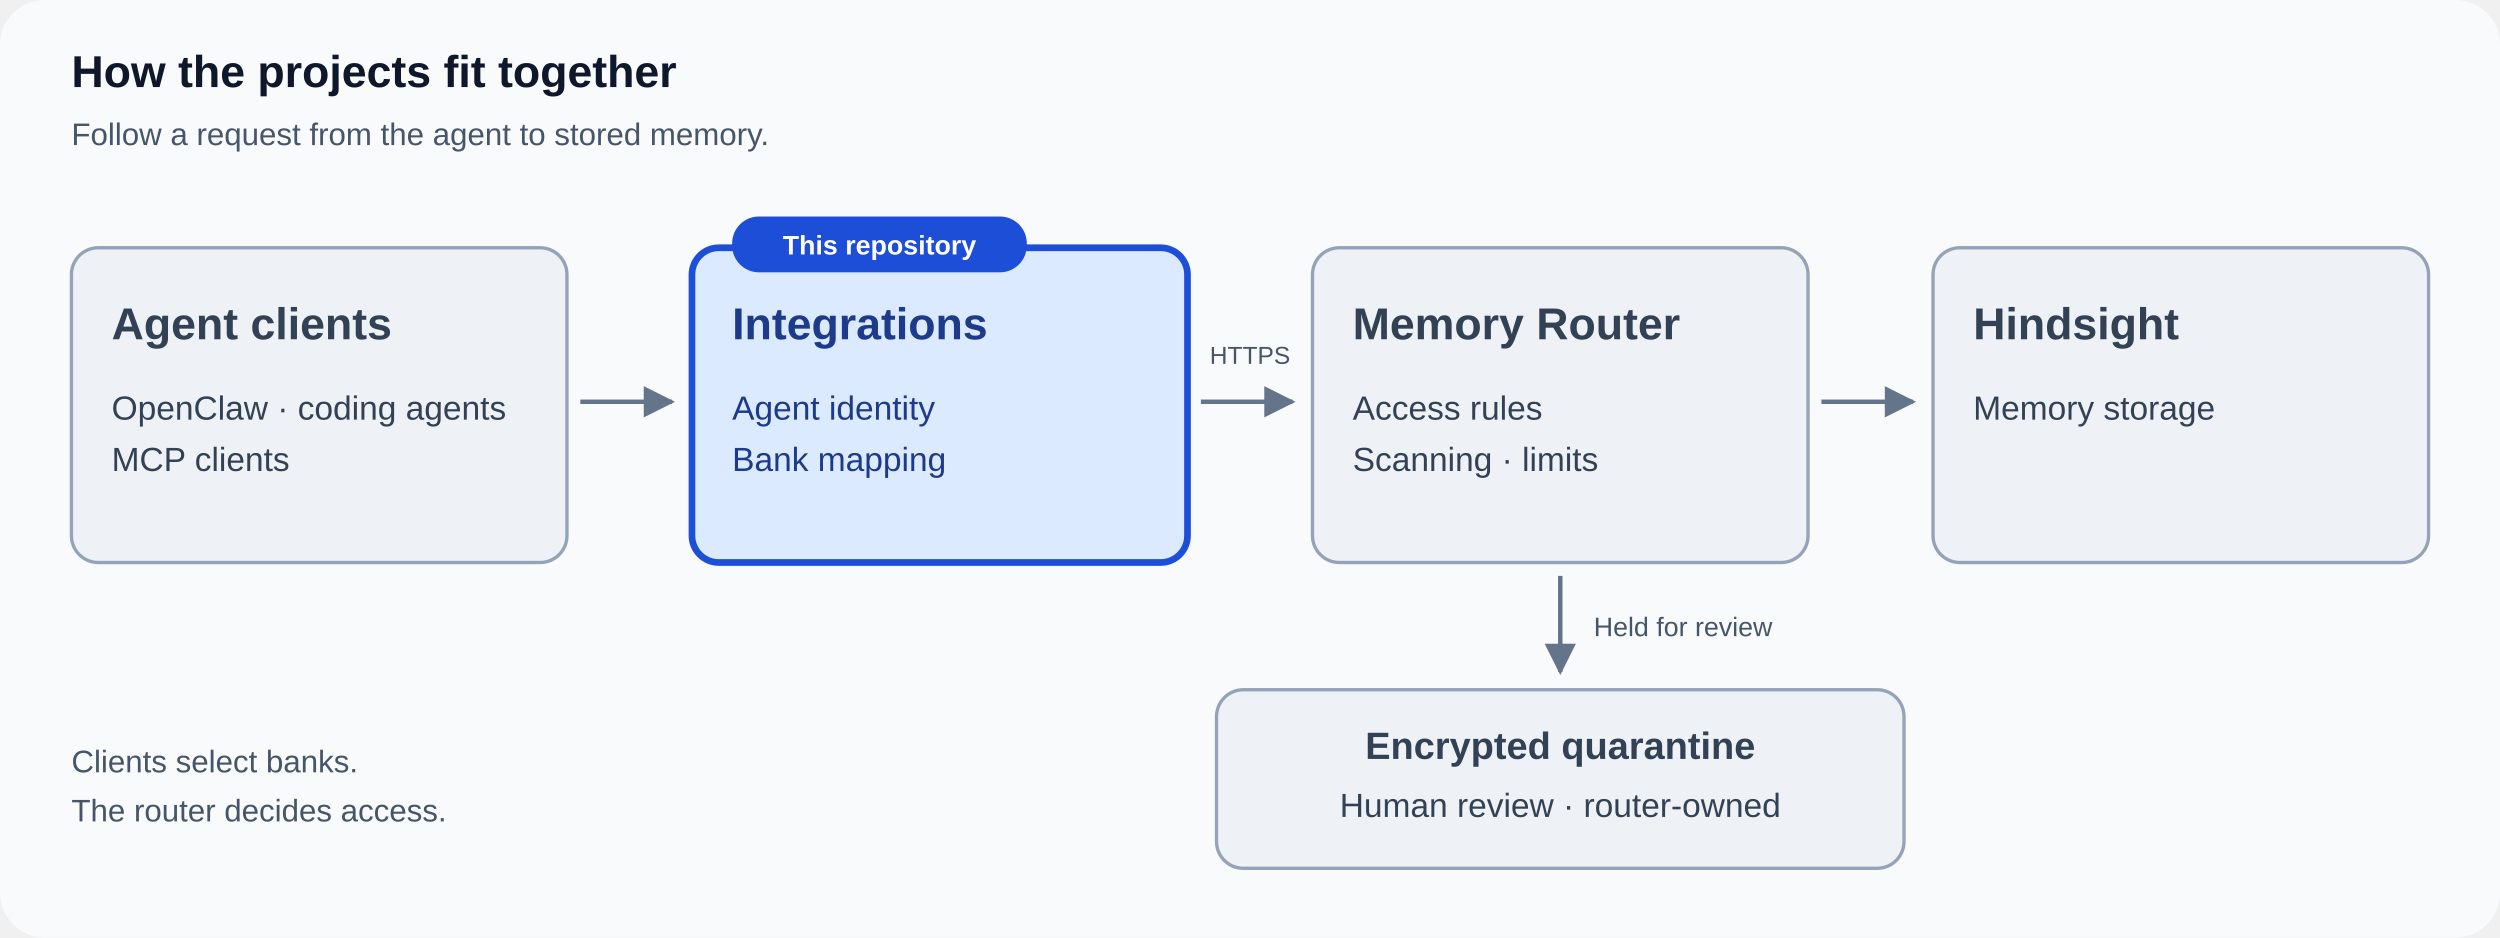
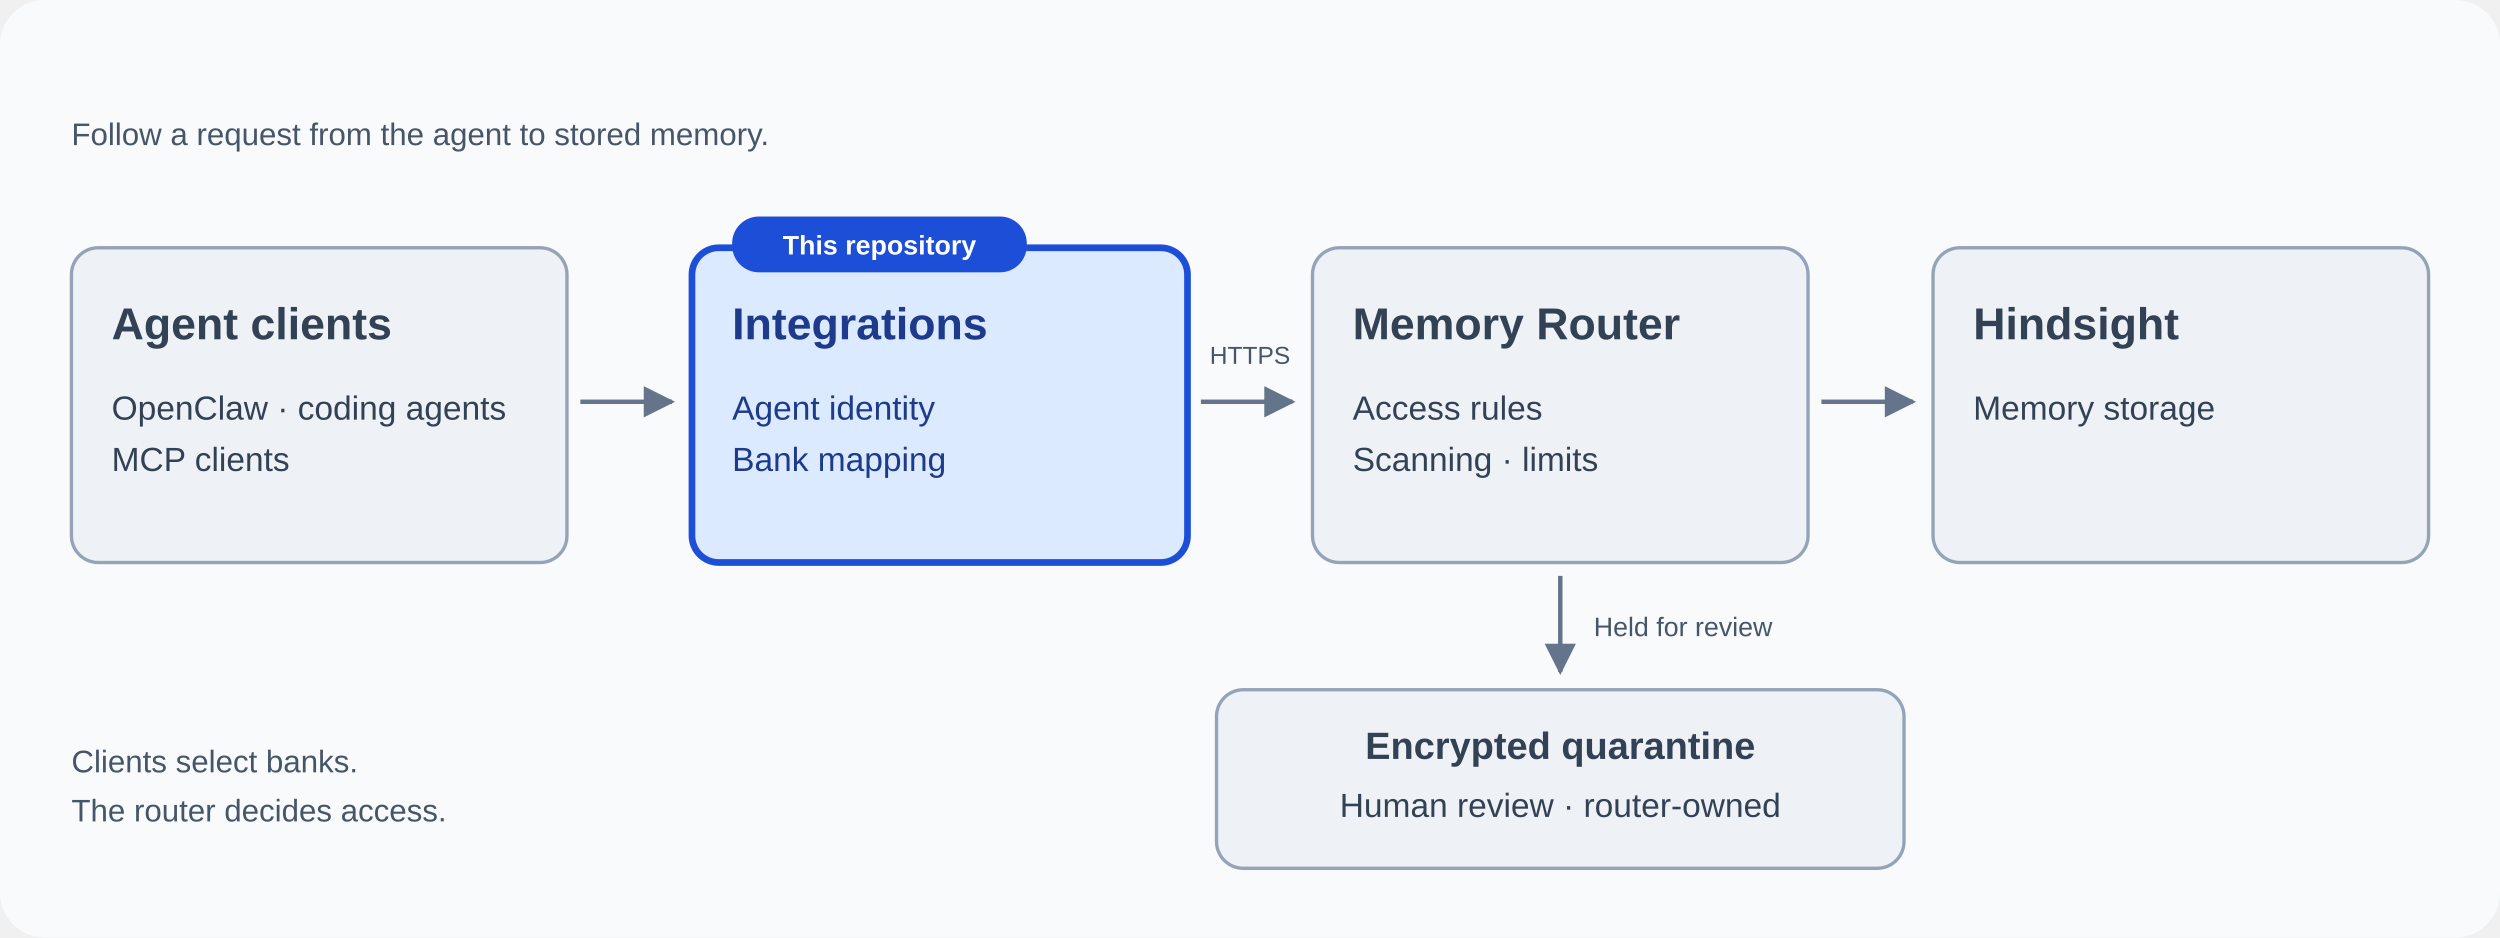
<svg xmlns="http://www.w3.org/2000/svg" width="1120" height="420" viewBox="0 0 1120 420" role="img" aria-labelledby="title desc">
  <defs>
    <marker id="arrow" viewBox="0 0 10 10" refX="9" refY="5" markerWidth="7" markerHeight="7" orient="auto-start-reverse">
      <path d="M 0 0 L 10 5 L 0 10 z" fill="#64748b" />
    </marker>
  </defs>
  <rect width="1120" height="420" rx="20" fill="#f8fafc" />
  <g font-family="Arial, Helvetica, sans-serif">
-     <text x="32" y="39" fill="#0f172a" font-size="20" font-weight="700">How the projects fit together</text>
    <text x="32" y="65" fill="#475569" font-size="14">Follow a request from the agent to stored memory.</text>
    <rect x="32" y="111" width="222" height="141" rx="12" fill="#eef2f6" stroke="#94a3b8" stroke-width="1.5" />
    <text x="50" y="152" font-size="20" font-weight="700" fill="#334155">Agent clients</text>
    <text x="50" y="188" font-size="15" fill="#334155">OpenClaw · coding agents</text>
    <text x="50" y="211" font-size="15" fill="#334155">MCP clients</text>
    <rect x="310" y="111" width="222" height="141" rx="12" fill="#dbeafe" stroke="#1d4ed8" stroke-width="3" />
    <rect x="328" y="97" width="132" height="25" rx="12" fill="#1d4ed8" />
    <text x="394" y="114" text-anchor="middle" font-size="12" font-weight="700" fill="#ffffff">This repository</text>
    <text x="328" y="152" font-size="20" font-weight="700" fill="#1e3a8a">Integrations</text>
    <text x="328" y="188" font-size="15" fill="#1e3a8a">Agent identity</text>
    <text x="328" y="211" font-size="15" fill="#1e3a8a">Bank mapping</text>
    <rect x="588" y="111" width="222" height="141" rx="12" fill="#eef2f6" stroke="#94a3b8" stroke-width="1.5" />
    <text x="606" y="152" font-size="20" font-weight="700" fill="#334155">Memory Router</text>
    <text x="606" y="188" font-size="15" fill="#334155">Access rules</text>
    <text x="606" y="211" font-size="15" fill="#334155">Scanning · limits</text>
    <rect x="866" y="111" width="222" height="141" rx="12" fill="#eef2f6" stroke="#94a3b8" stroke-width="1.5" />
    <text x="884" y="152" font-size="20" font-weight="700" fill="#334155">Hindsight</text>
    <text x="884" y="188" font-size="15" fill="#334155">Memory storage</text>
    <path d="M 260 180 H 301" fill="none" stroke="#64748b" stroke-width="2" marker-end="url(#arrow)" />
    <path d="M 538 180 H 579" fill="none" stroke="#64748b" stroke-width="2" marker-end="url(#arrow)" />
    <path d="M 816 180 H 857" fill="none" stroke="#64748b" stroke-width="2" marker-end="url(#arrow)" />
    <text x="560" y="163" text-anchor="middle" font-size="11" fill="#475569">HTTPS</text>
    <path d="M 699 258 V 301" fill="none" stroke="#64748b" stroke-width="2" marker-end="url(#arrow)" />
    <text x="714" y="285" font-size="12" fill="#475569">Held for review</text>
    <rect x="545" y="309" width="308" height="80" rx="12" fill="#eef2f6" stroke="#94a3b8" stroke-width="1.5" />
    <text x="699" y="340" text-anchor="middle" font-size="17" font-weight="700" fill="#334155">Encrypted quarantine</text>
    <text x="699" y="366" text-anchor="middle" font-size="15" fill="#334155">Human review · router-owned</text>
    <text x="32" y="346" font-size="14" fill="#475569">Clients select banks.</text>
    <text x="32" y="368" font-size="14" fill="#475569">The router decides access.</text>
  </g>
</svg>
